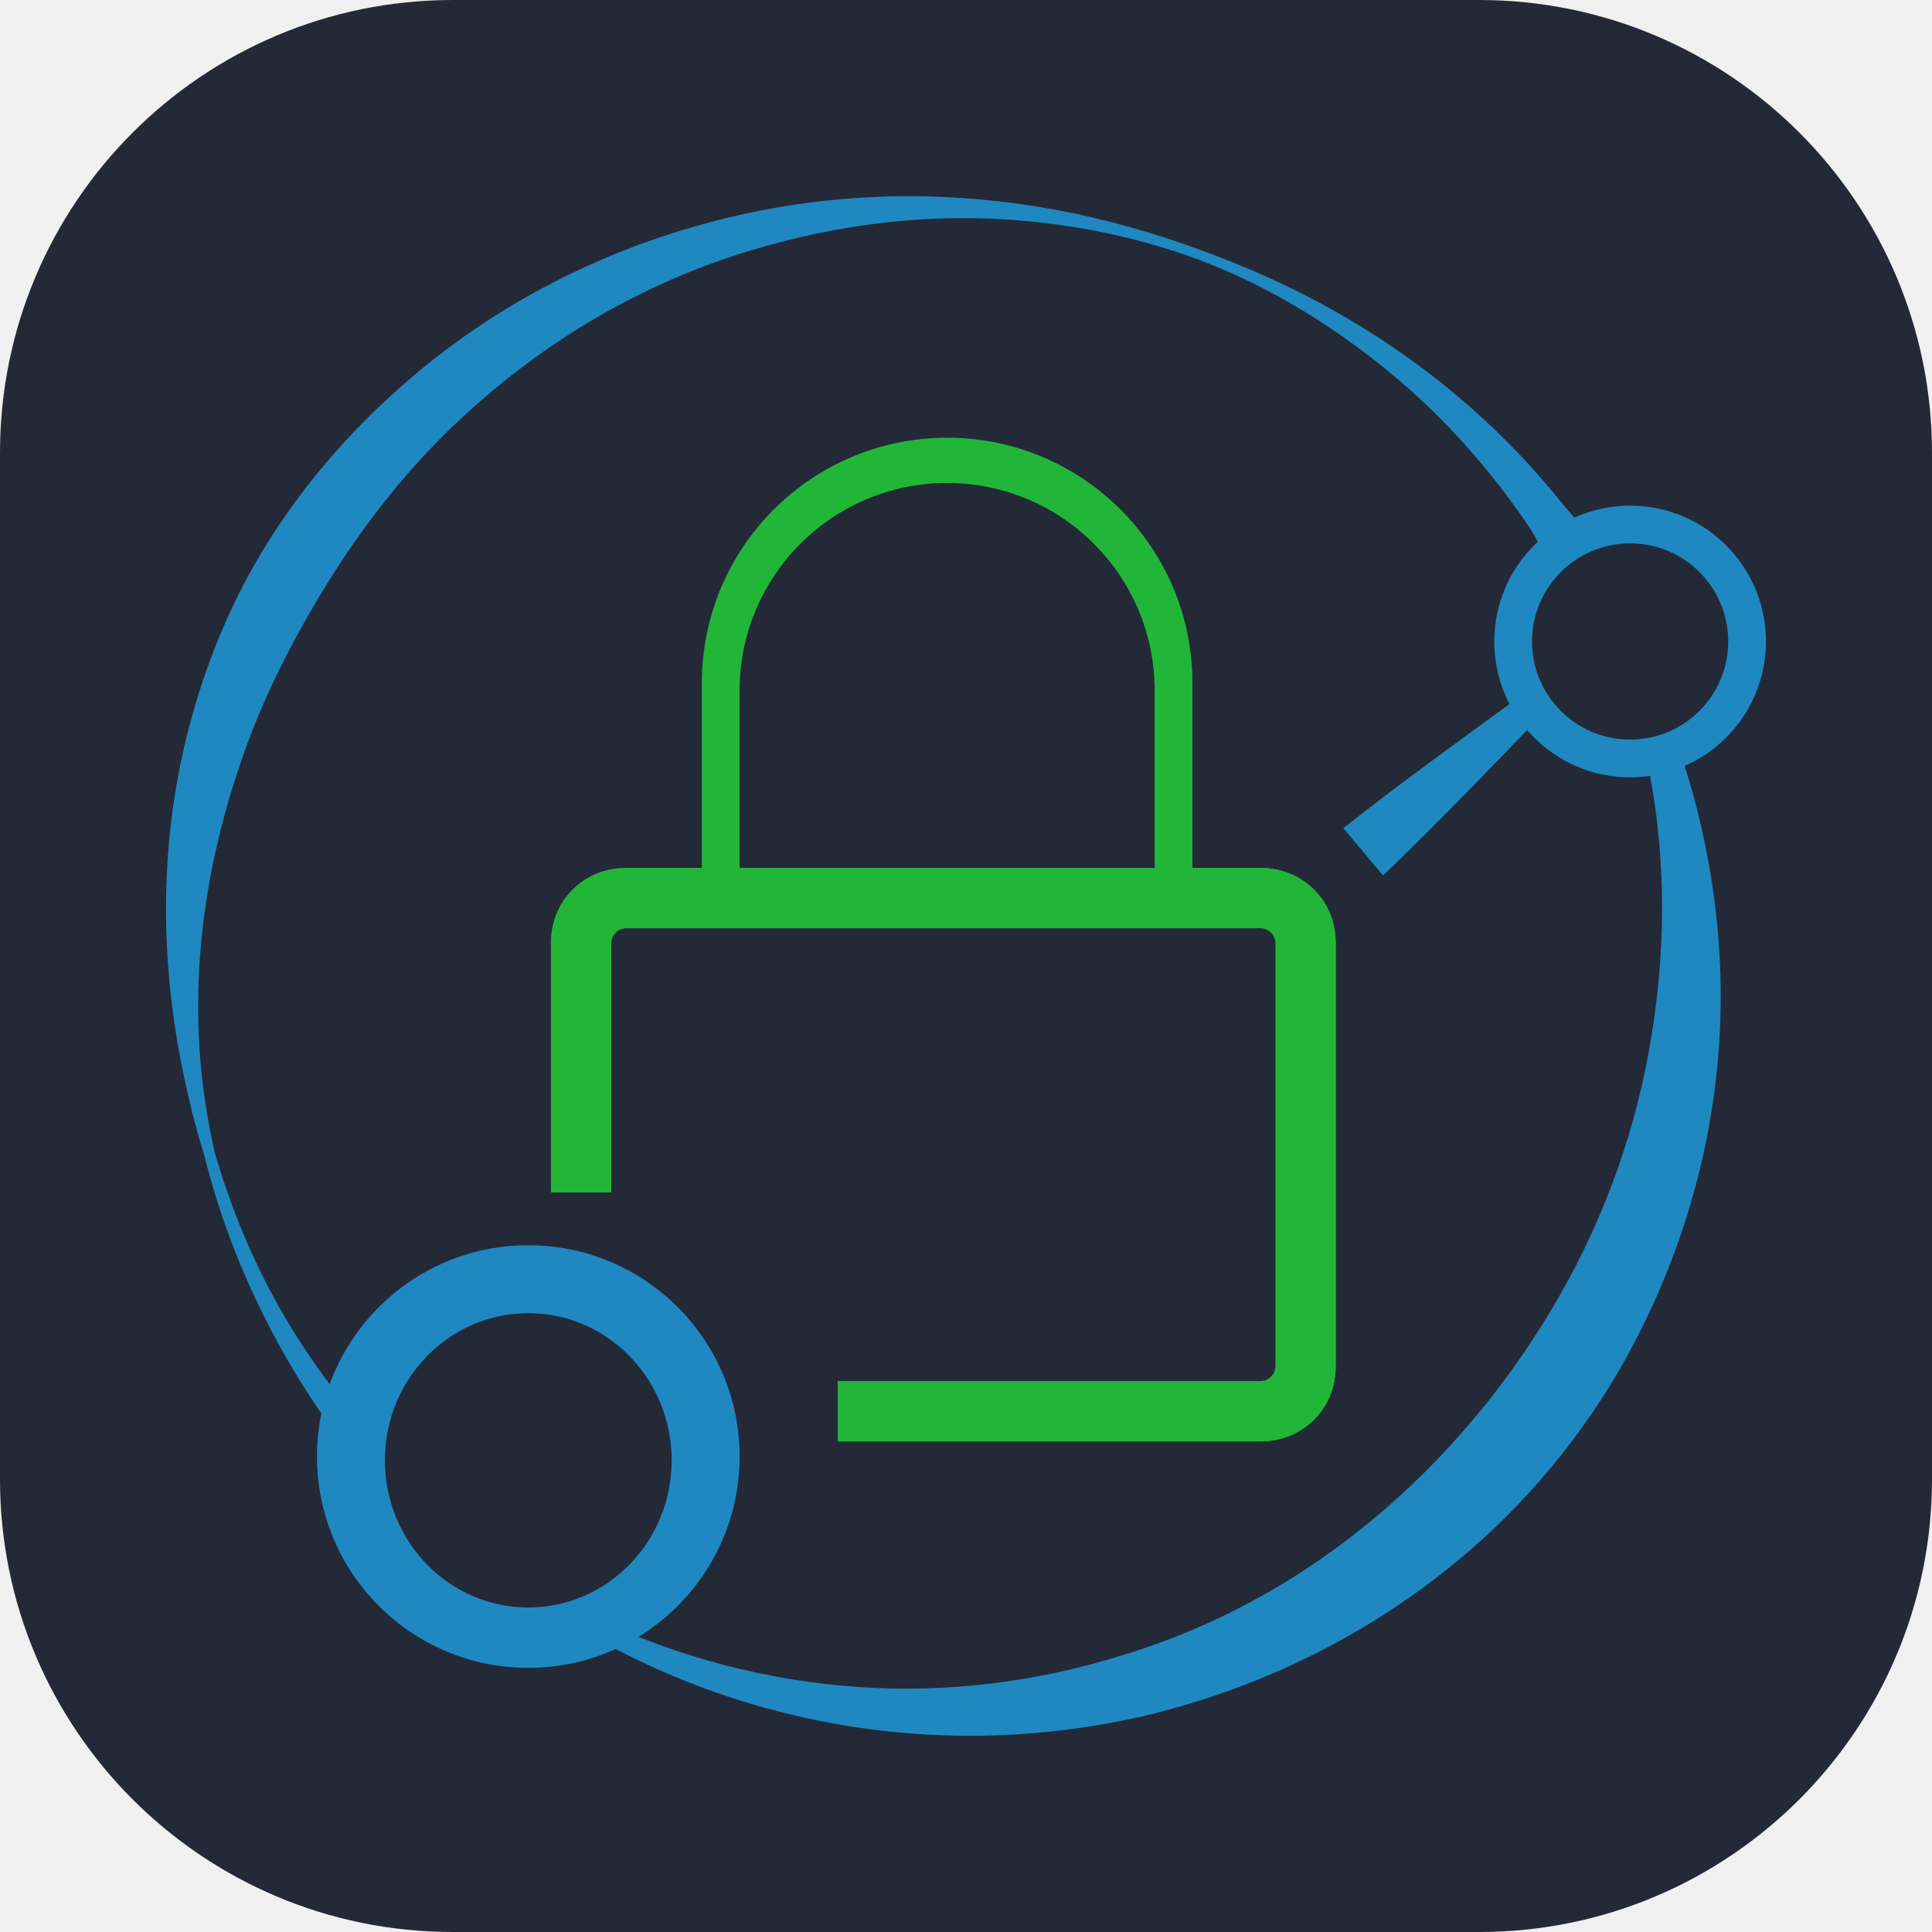
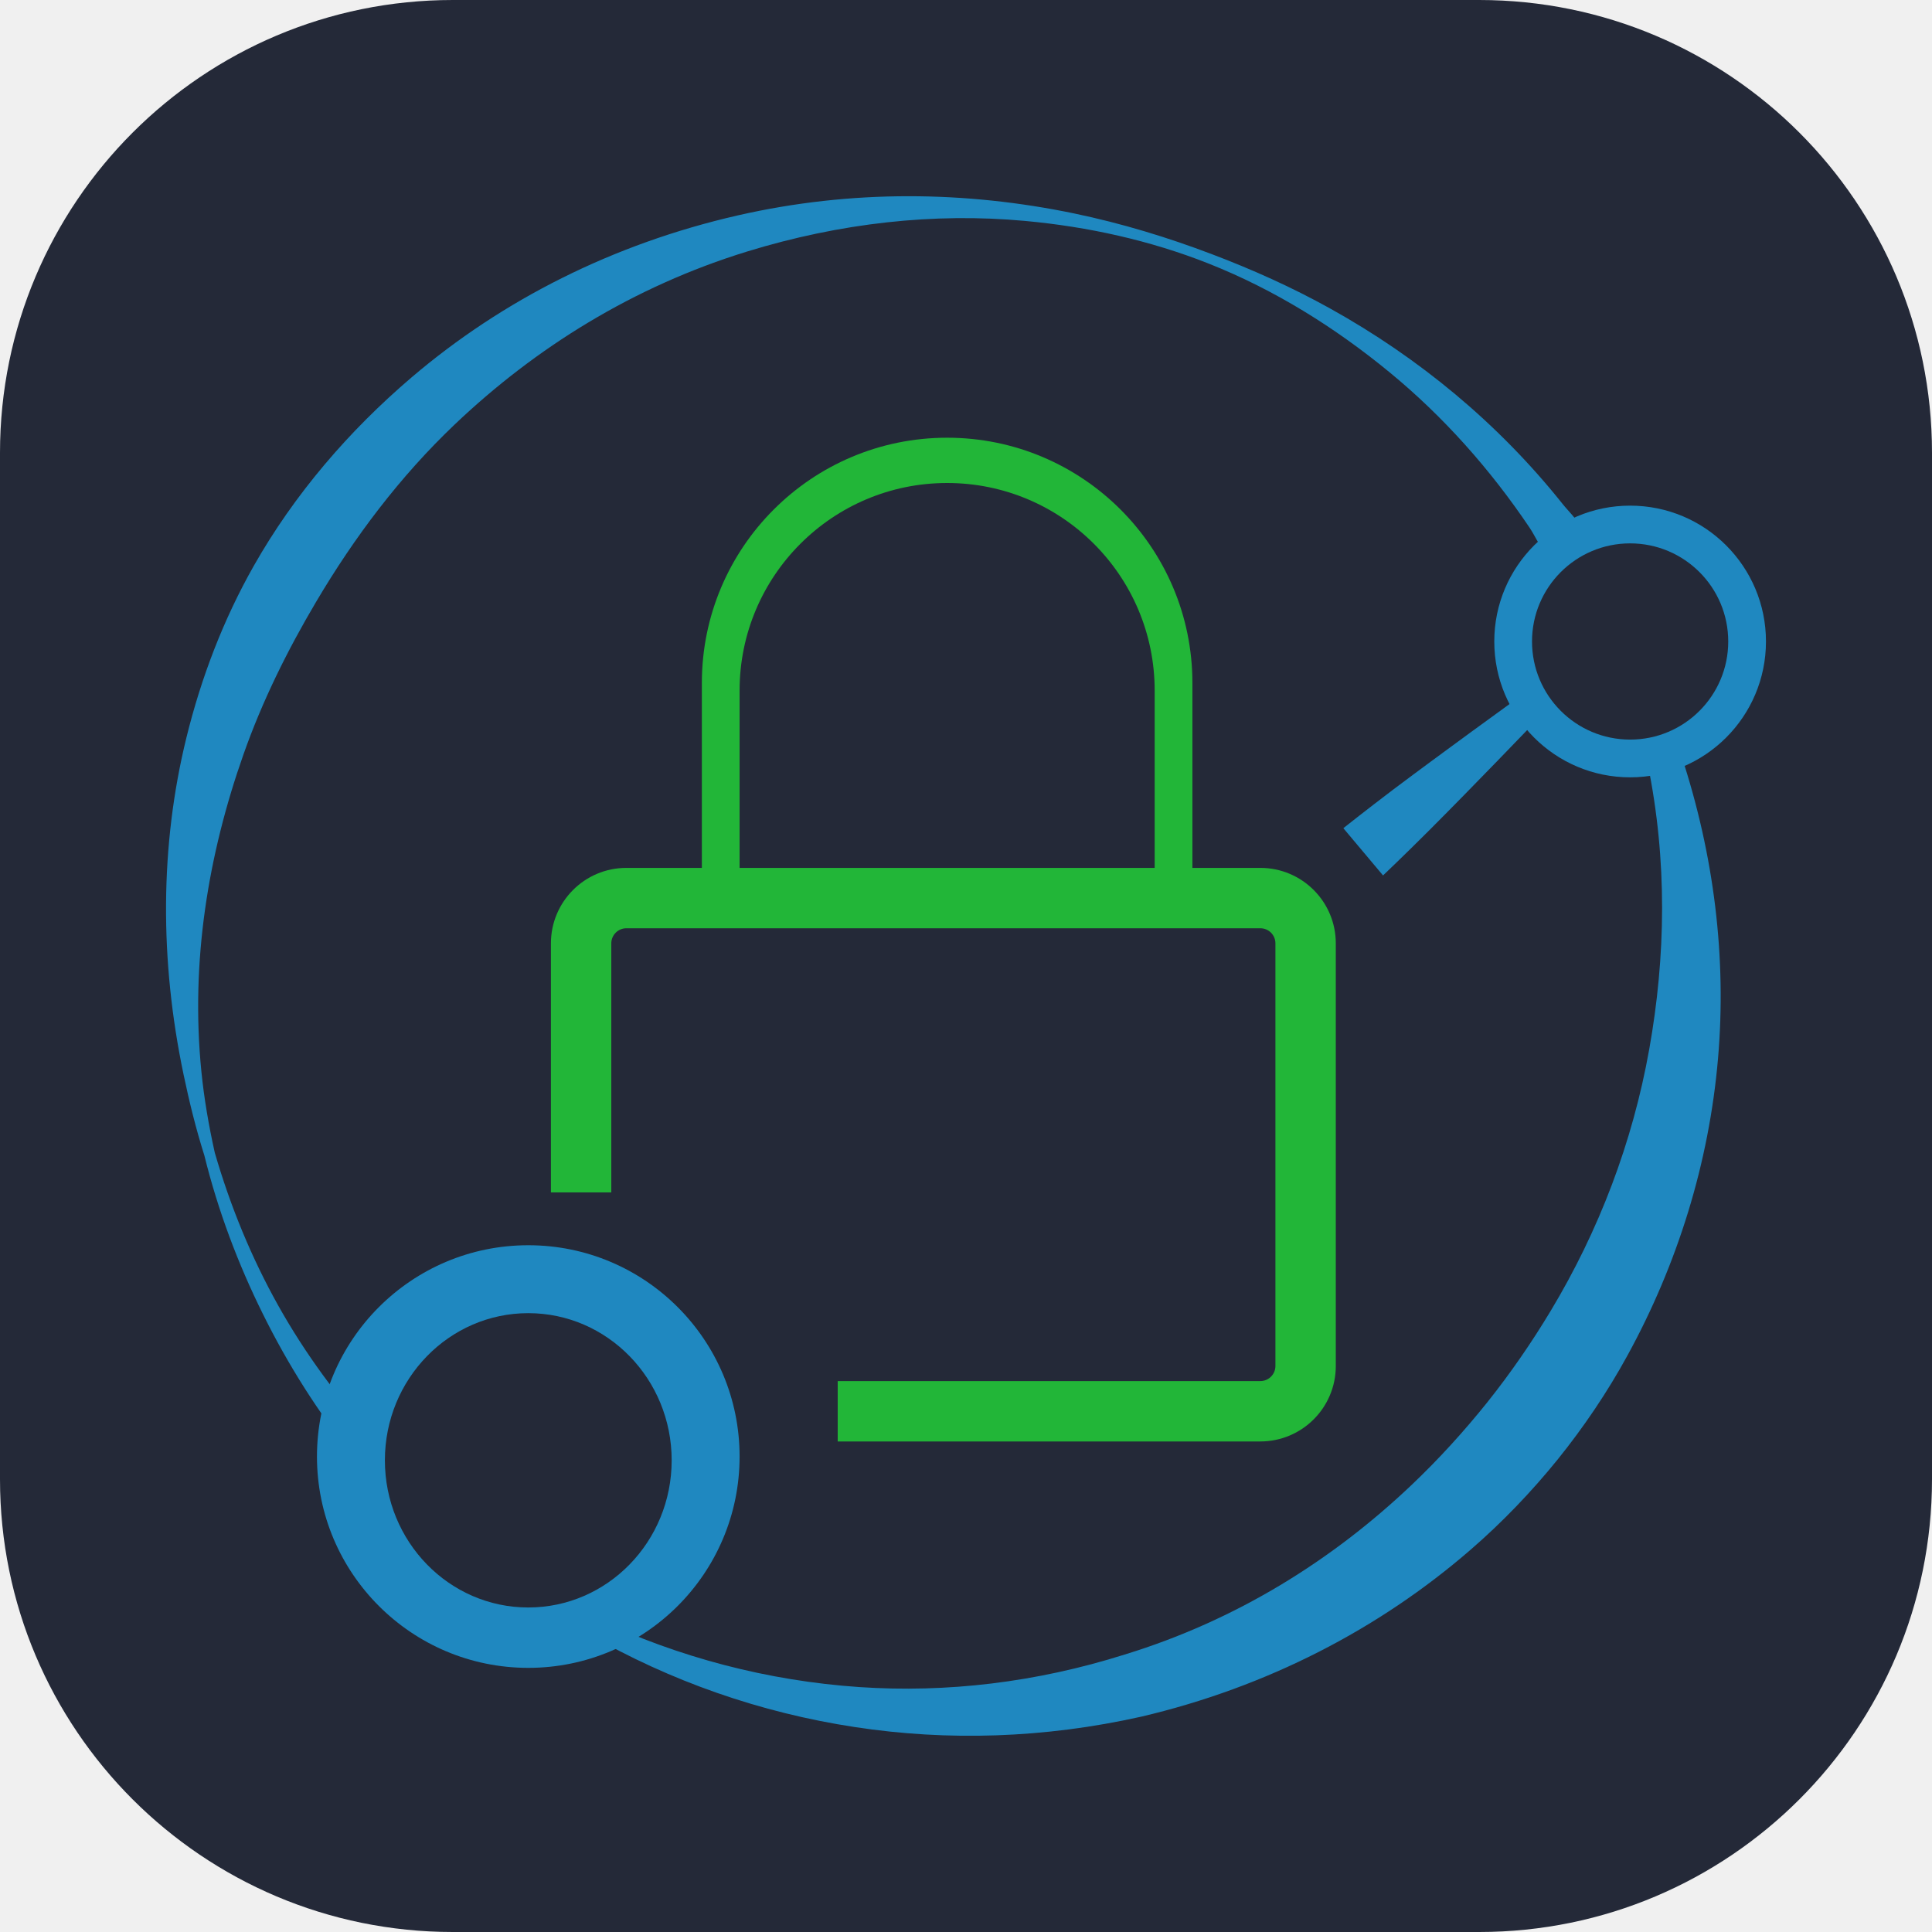
<svg xmlns="http://www.w3.org/2000/svg" width="256" height="256" viewBox="0 0 256 256" fill="none">
  <g clip-path="url(#clip0_718_372)">
    <path d="M196 0H60C26.863 0 0 26.863 0 60V196C0 229.137 26.863 256 60 256H196C229.137 256 256 229.137 256 196V60C256 26.863 229.137 0 196 0Z" fill="#242938" />
    <path d="M218.325 101.194C220.961 114.082 220.711 126.799 218.537 139.002C216.331 151.383 211.851 163.09 205.483 173.682C202.947 177.905 200.143 181.964 197.065 185.825C193.997 189.65 190.682 193.303 187.101 196.708C176.572 206.727 163.815 214.705 149.014 219.238C137.299 222.939 125.44 224.324 113.879 223.547C101.702 222.715 89.925 219.608 79.06 214.493L78 216.541C88.821 222.768 100.773 226.946 113.301 228.85C125.58 230.722 138.361 230.341 151.206 227.47C167.871 223.552 182.712 215.876 194.855 205.353C199.059 201.713 202.909 197.695 206.386 193.404C209.874 189.076 212.992 184.46 215.654 179.593C222.253 167.551 226.459 154.139 227.65 140.219C228.784 126.993 227.164 113.374 222.749 100L218.325 101.194Z" fill="#1F88C0" />
    <path d="M49.67 190.599C44.809 185.286 40.462 179.413 36.857 172.973C33.344 166.692 30.545 159.919 28.46 152.736C27.661 149.145 27.047 145.591 26.688 142.018C25.222 127.401 27.595 113.203 32.256 99.977C34.755 92.881 38.083 86.169 41.895 79.732C46.955 71.178 52.965 63.178 60.243 56.252C70.947 46.072 83.934 37.957 99.024 33.319C111.308 29.549 123.752 28.159 135.824 29.274C144.21 30.045 152.434 31.869 160.148 34.923C168.877 38.379 176.917 43.399 184.157 49.357C191.275 55.212 197.475 62.187 202.696 69.946C203.383 70.974 203.839 72.148 204.692 73.048C205.349 73.73 206.107 73.999 206.879 74.55L210 72.571C209.812 71.595 209.827 70.767 209.417 69.866C208.879 68.681 207.862 67.792 207.055 66.779C198.53 56.083 187.995 47.405 176.239 40.871C171.231 38.087 165.995 35.734 160.631 33.7C154.709 31.446 148.617 29.591 142.352 28.287C128.041 25.313 112.93 25.076 97.742 28.546C81.277 32.306 66.596 39.73 54.568 49.978C46.204 57.109 38.993 65.515 33.63 74.975C29.604 82.075 26.659 89.777 24.701 97.738C21.18 112.074 21.152 127.243 24.323 142.38C25.075 145.966 25.95 149.536 27.078 153.104C28.908 160.507 31.558 167.49 34.801 174.043C38.173 180.867 42.196 187.212 46.859 193L49.67 190.599Z" fill="#1F88C0" />
    <path d="M183.26 116C183.26 116 185.936 113.461 189.273 110.128C195.137 104.266 203 96.074 203 96.074L200.421 93C200.421 93 191.243 99.633 184.632 104.603C180.884 107.444 178 109.739 178 109.739L183.26 116Z" fill="#1F88C0" />
-     <path d="M110.436 187H167.253C170.429 187 173 184.45 173 181.301V124.699C173 121.55 170.429 119 167.253 119H82.746C79.572 119 77 121.55 77 124.699V158.155" stroke="#22B638" stroke-width="7.951" />
    <path d="M118.87 150C118.87 150 104.534 158.597 94.239 165.285C88.41 169.07 84 172.249 84 172.249L93.141 184C93.141 184 97.252 180.444 102.312 175.667C111.239 167.221 123 155.297 123 155.297L118.87 150Z" fill="#1F88C0" />
    <path d="M93 90.5C93 72.551 107.551 58 125.5 58V58C143.449 58 158 72.551 158 90.5V122H93V90.5Z" fill="#22B638" />
    <path d="M98 91.5C98 76.312 110.312 64 125.5 64V64C140.688 64 153 76.312 153 91.5V119H98V91.5Z" fill="#242938" />
    <rect x="73" y="115" width="104" height="76" rx="10" fill="#22B638" />
    <rect x="81" y="123" width="88" height="60" rx="2" fill="#242938" />
    <rect x="64" y="158" width="47" height="35" fill="#242938" />
    <circle cx="70" cy="193" r="28" fill="#1F88C0" />
    <ellipse cx="70" cy="193.5" rx="19" ry="19.5" fill="#242938" />
    <circle cx="216" cy="85" r="18" fill="#1F88C0" />
    <circle cx="216" cy="85" r="13" fill="#242938" />
  </g>
  <defs>
    <clipPath id="clip0_718_372">
      <rect width="256" height="256" fill="white" />
    </clipPath>
  </defs>
</svg>
